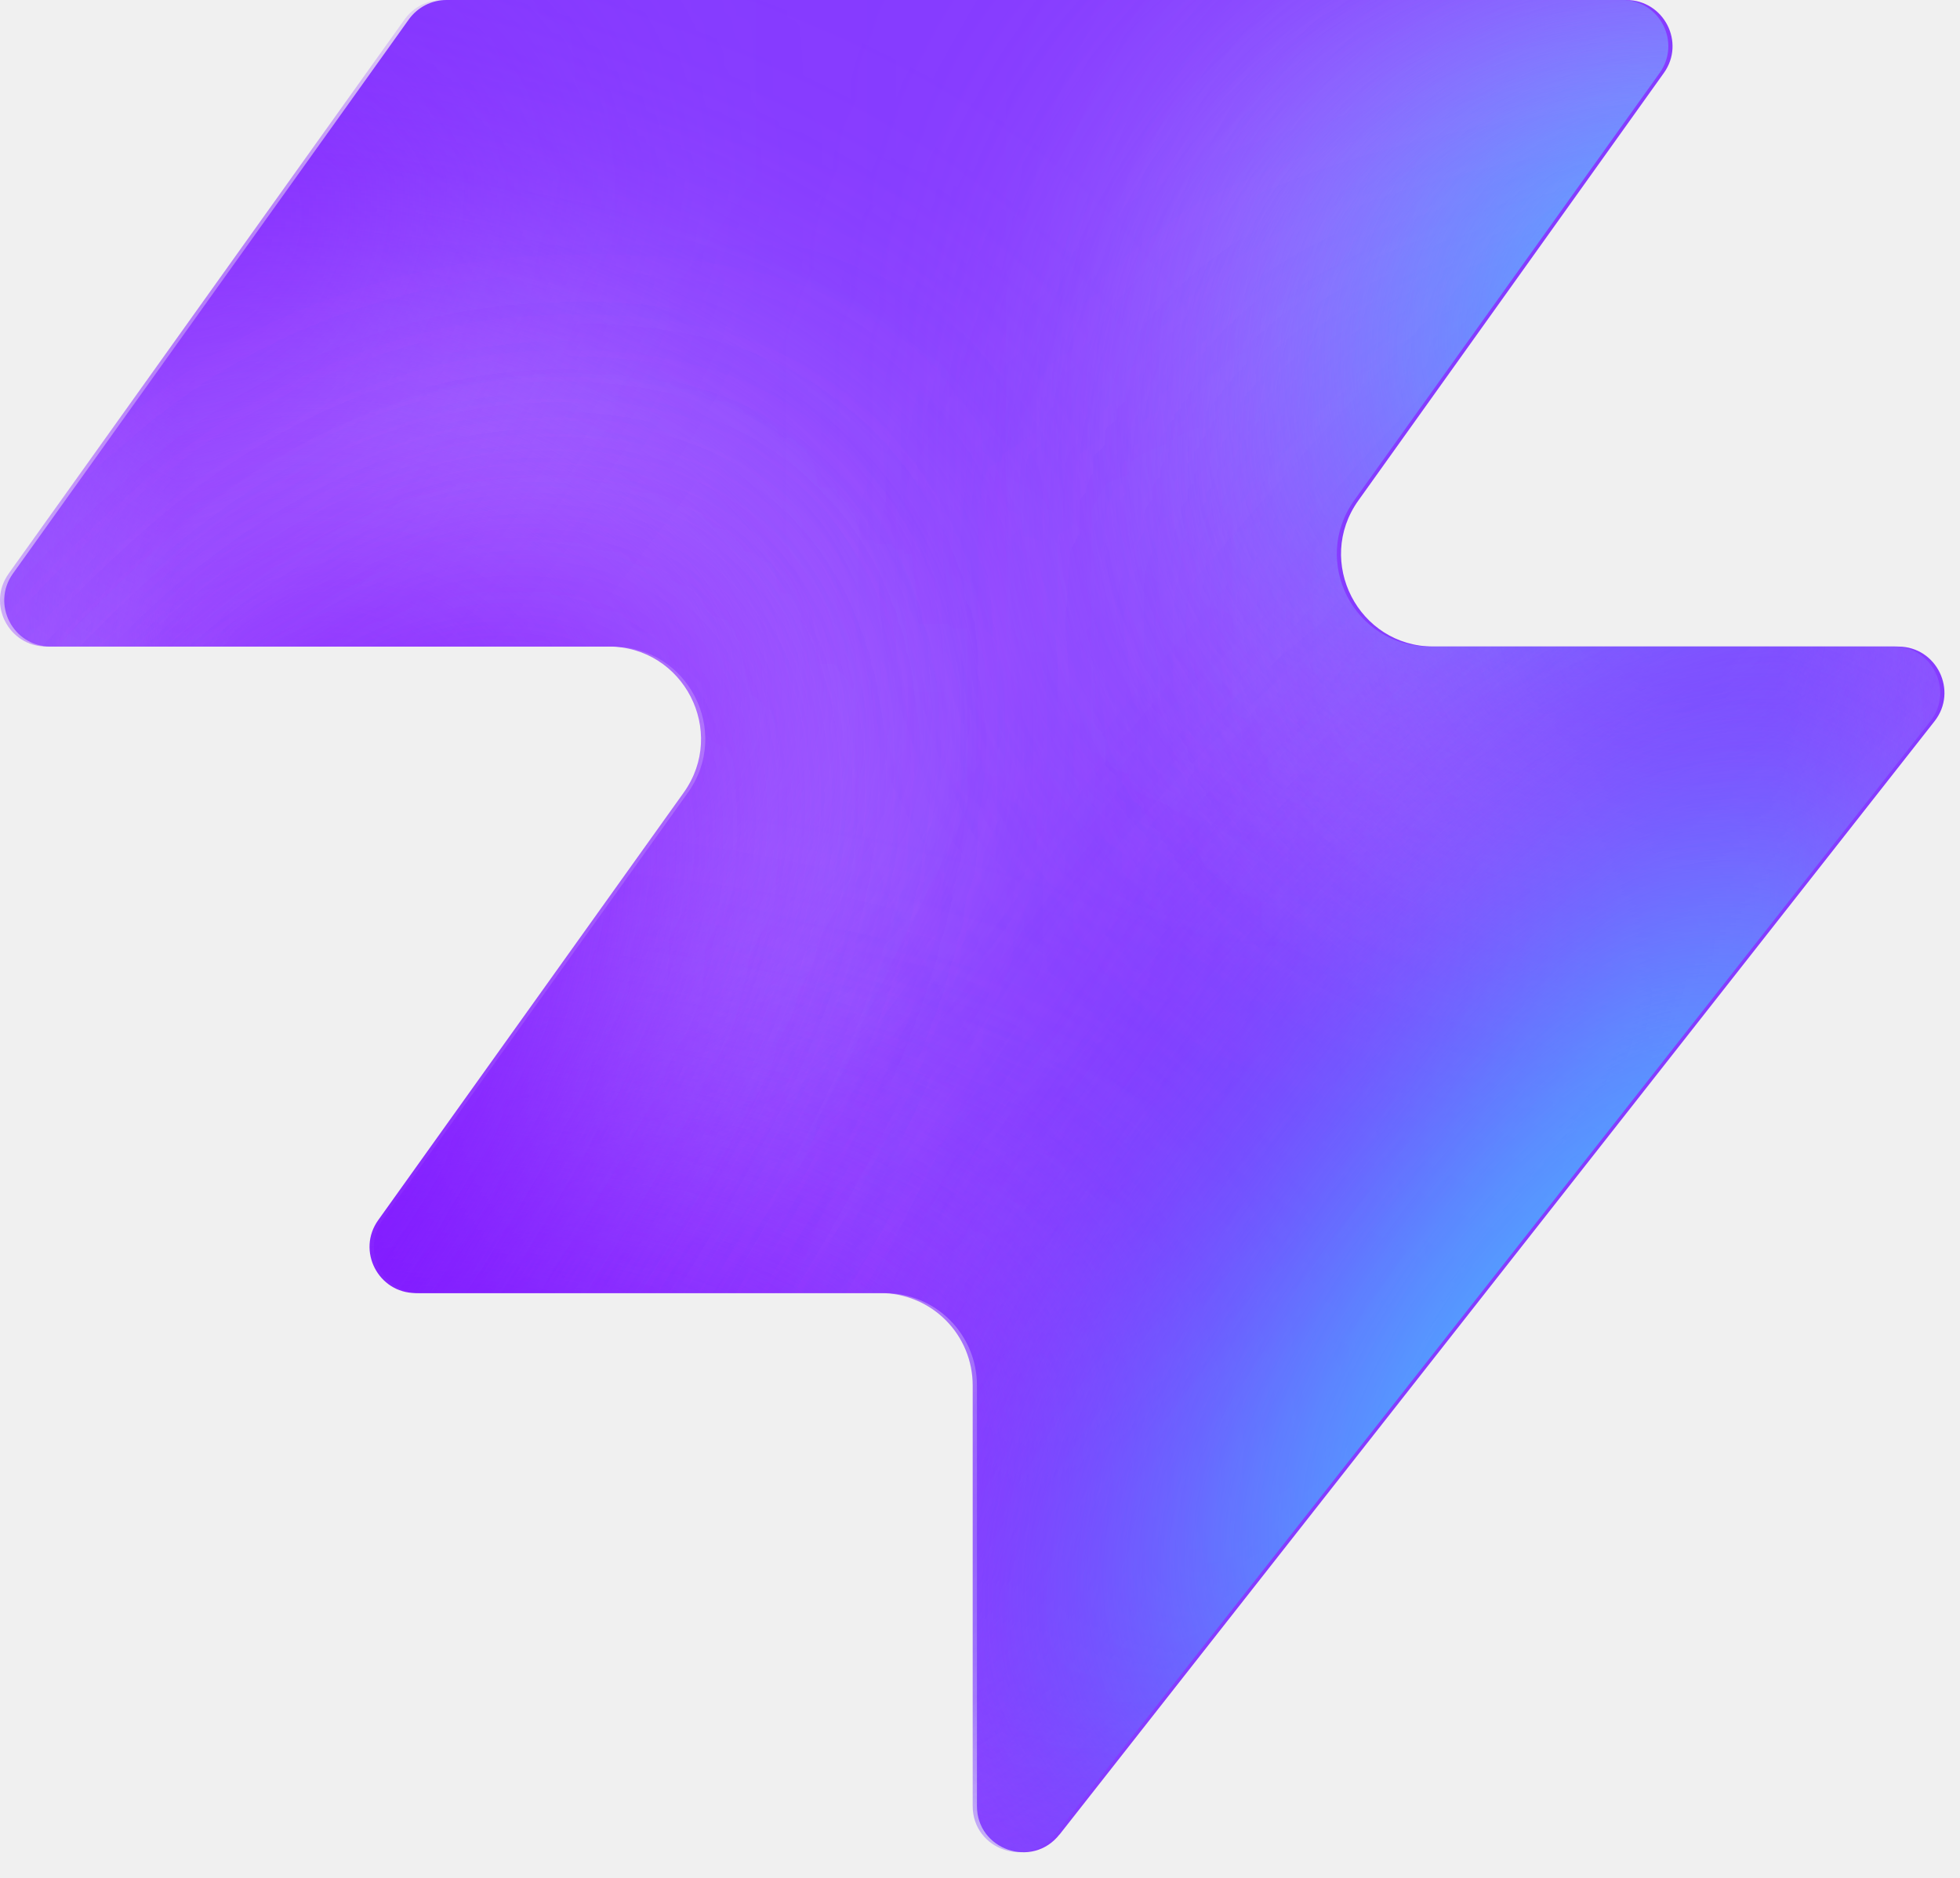
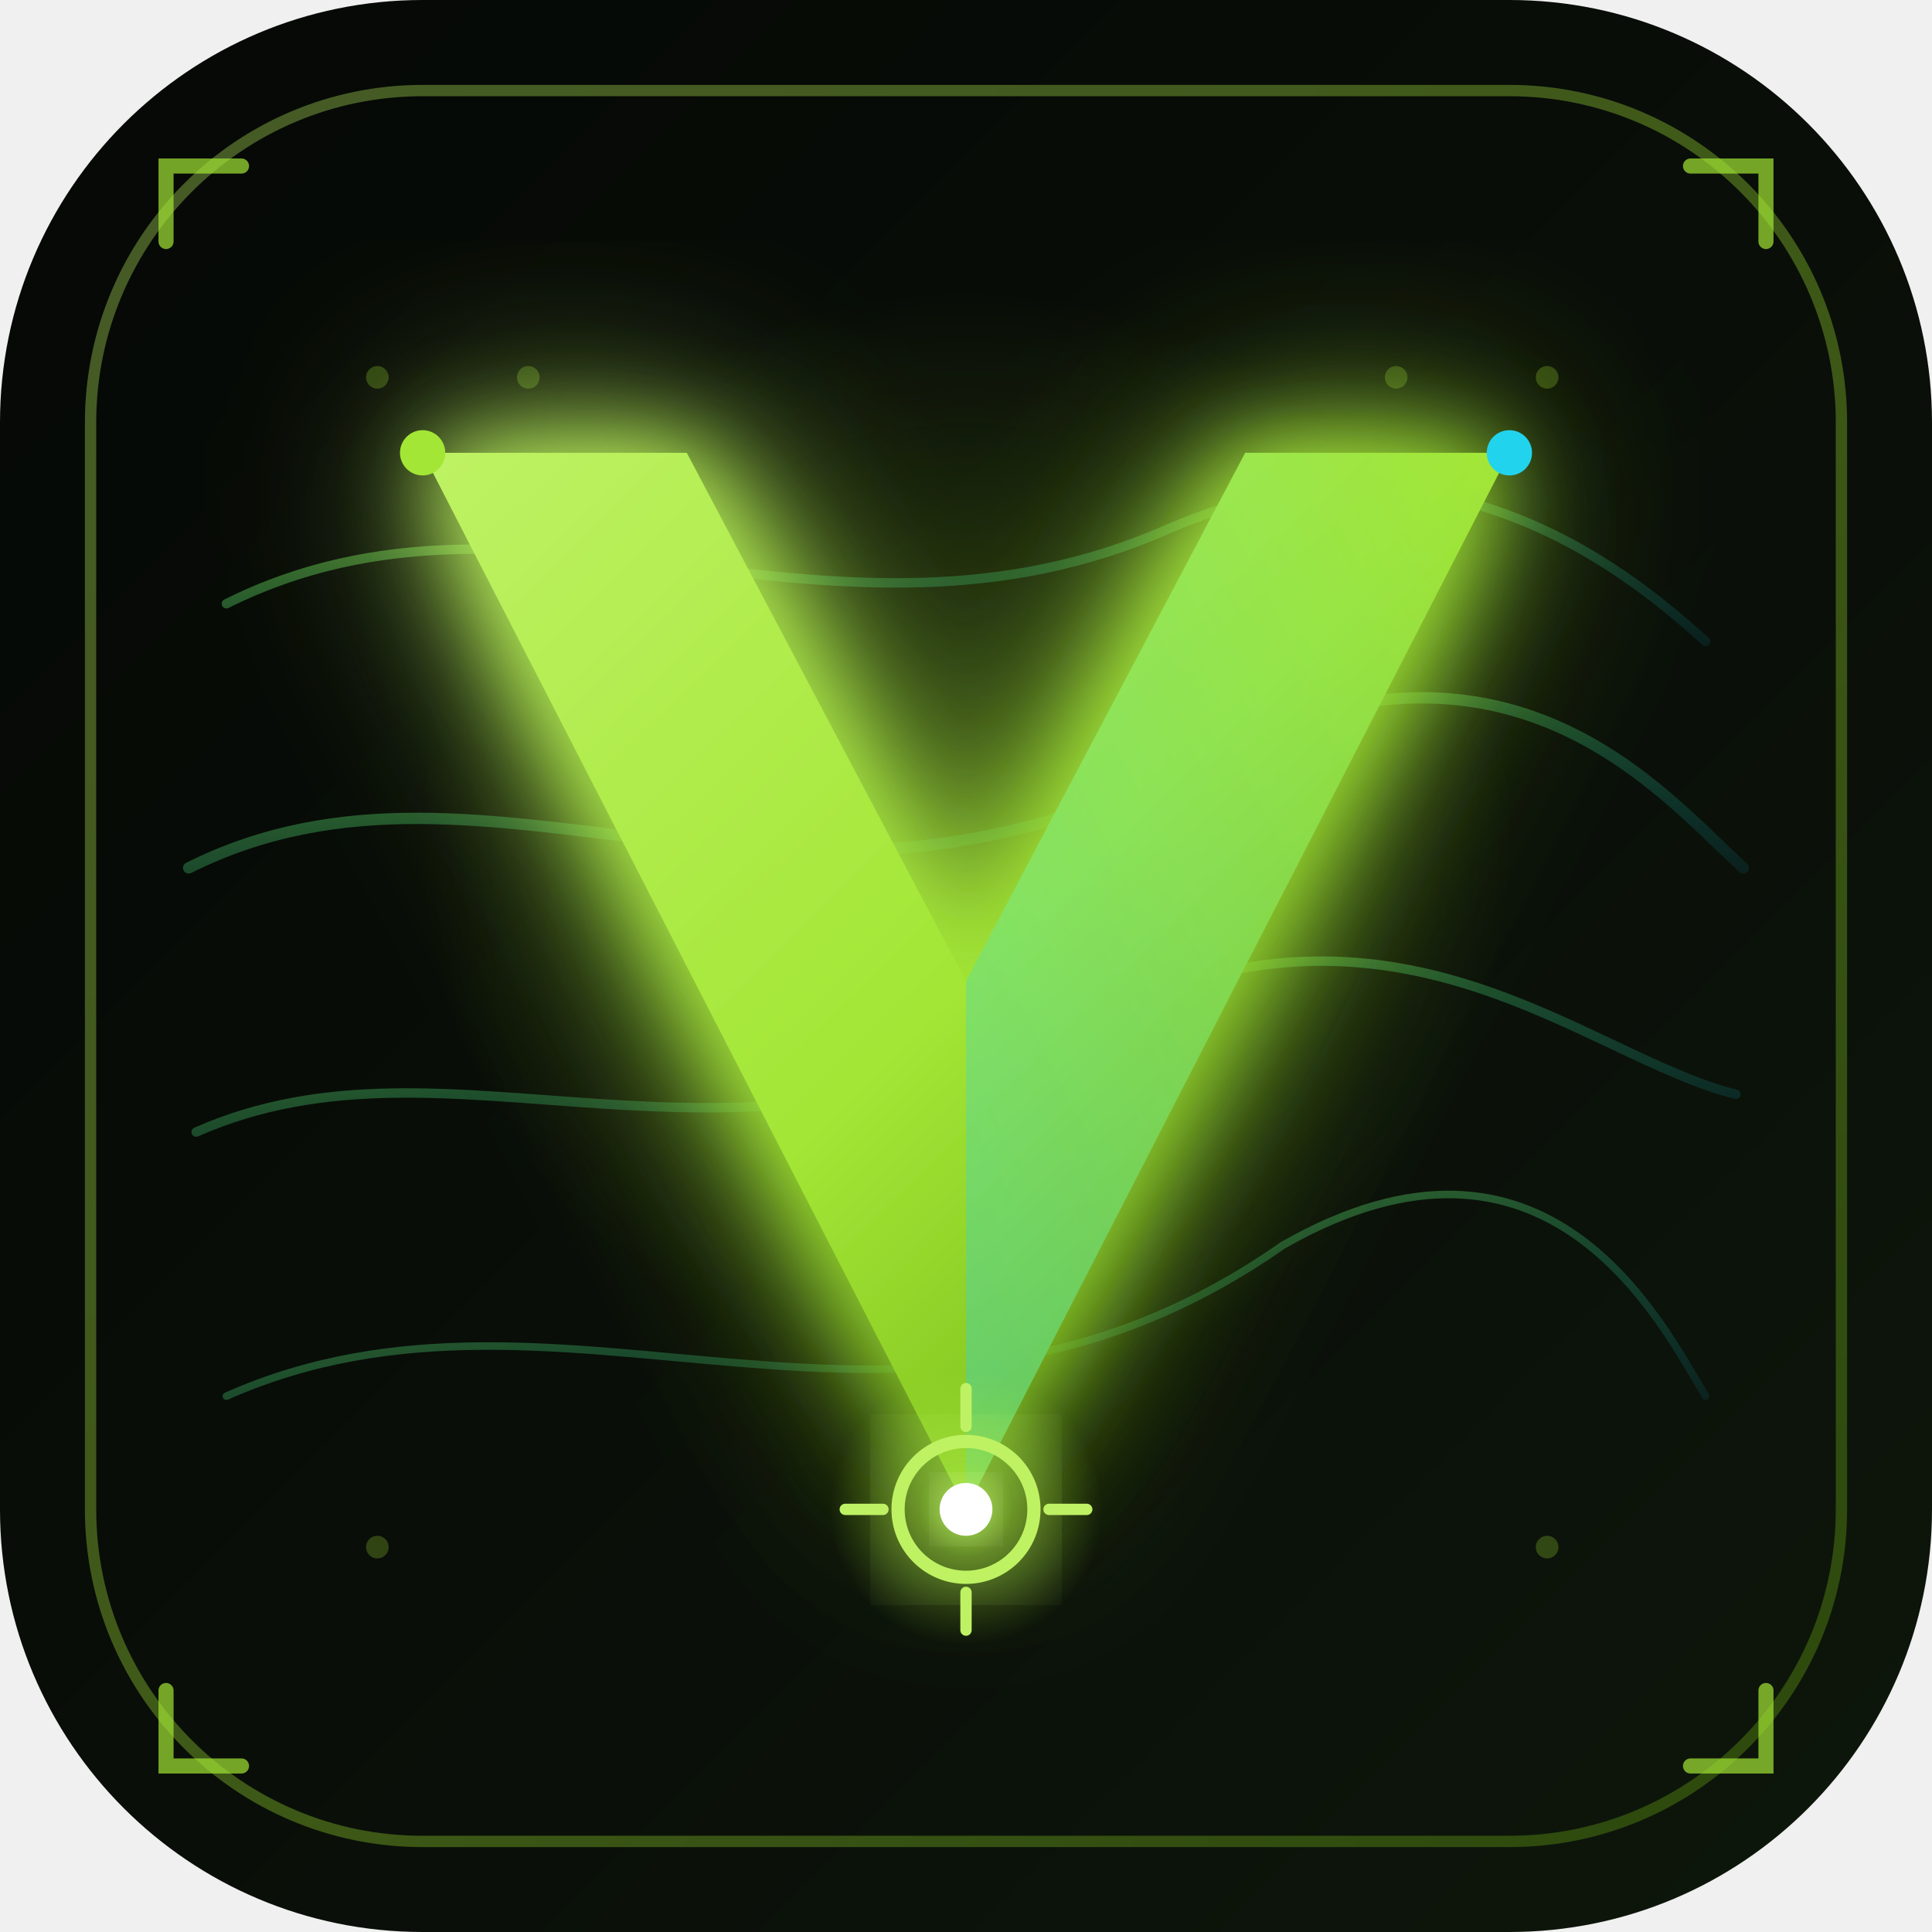
- <svg xmlns="http://www.w3.org/2000/svg" width="48" height="46" fill="none" viewBox="0 0 48 46">
-   <path fill="#863bff" d="M25.946 44.938c-.664.845-2.021.375-2.021-.698V33.937a2.26 2.26 0 0 0-2.262-2.262H10.287c-.92 0-1.456-1.04-.92-1.788l7.48-10.471c1.07-1.497 0-3.578-1.842-3.578H1.237c-.92 0-1.456-1.04-.92-1.788L10.013.474c.214-.297.556-.474.92-.474h28.894c.92 0 1.456 1.04.92 1.788l-7.48 10.471c-1.07 1.498 0 3.579 1.842 3.579h11.377c.943 0 1.473 1.088.89 1.83L25.947 44.94z" style="fill:#863bff;fill:color(display-p3 .525 .23 1);fill-opacity:1" />
-   <mask id="a" width="48" height="46" x="0" y="0" maskUnits="userSpaceOnUse" style="mask-type:alpha">
-     <path fill="#000" d="M25.842 44.938c-.664.844-2.021.375-2.021-.698V33.937a2.26 2.26 0 0 0-2.262-2.262H10.183c-.92 0-1.456-1.04-.92-1.788l7.48-10.471c1.07-1.498 0-3.579-1.842-3.579H1.133c-.92 0-1.456-1.04-.92-1.787L9.91.473c.214-.297.556-.474.92-.474h28.894c.92 0 1.456 1.04.92 1.788l-7.48 10.471c-1.07 1.498 0 3.578 1.842 3.578h11.377c.943 0 1.473 1.088.89 1.832L25.843 44.94z" style="fill:#000;fill-opacity:1" />
-   </mask>
-   <g mask="url(#a)">
-     <g filter="url(#b)">
-       <ellipse cx="5.508" cy="14.704" fill="#ede6ff" rx="5.508" ry="14.704" style="fill:#ede6ff;fill:color(display-p3 .927 .903 1);fill-opacity:1" transform="matrix(.00324 1 1 -.00324 -4.47 31.516)" />
-     </g>
-     <g filter="url(#c)">
-       <ellipse cx="10.399" cy="29.851" fill="#ede6ff" rx="10.399" ry="29.851" style="fill:#ede6ff;fill:color(display-p3 .927 .903 1);fill-opacity:1" transform="matrix(.00324 1 1 -.00324 -39.328 7.883)" />
-     </g>
-     <g filter="url(#d)">
-       <ellipse cx="5.508" cy="30.487" fill="#7e14ff" rx="5.508" ry="30.487" style="fill:#7e14ff;fill:color(display-p3 .492 .077 1);fill-opacity:1" transform="rotate(89.814 -25.913 -14.639)scale(1 -1)" />
-     </g>
-     <g filter="url(#e)">
-       <ellipse cx="5.508" cy="30.599" fill="#7e14ff" rx="5.508" ry="30.599" style="fill:#7e14ff;fill:color(display-p3 .492 .077 1);fill-opacity:1" transform="rotate(89.814 -32.644 -3.334)scale(1 -1)" />
-     </g>
-     <g filter="url(#f)">
-       <ellipse cx="5.508" cy="30.599" fill="#7e14ff" rx="5.508" ry="30.599" style="fill:#7e14ff;fill:color(display-p3 .492 .077 1);fill-opacity:1" transform="matrix(.00324 1 1 -.00324 -34.34 30.47)" />
-     </g>
-     <g filter="url(#g)">
-       <ellipse cx="14.072" cy="22.078" fill="#ede6ff" rx="14.072" ry="22.078" style="fill:#ede6ff;fill:color(display-p3 .927 .903 1);fill-opacity:1" transform="rotate(93.35 24.506 48.493)scale(-1 1)" />
-     </g>
-     <g filter="url(#h)">
-       <ellipse cx="3.47" cy="21.501" fill="#7e14ff" rx="3.47" ry="21.501" style="fill:#7e14ff;fill:color(display-p3 .492 .077 1);fill-opacity:1" transform="rotate(89.009 28.708 47.59)scale(-1 1)" />
-     </g>
-     <g filter="url(#i)">
-       <ellipse cx="3.47" cy="21.501" fill="#7e14ff" rx="3.47" ry="21.501" style="fill:#7e14ff;fill:color(display-p3 .492 .077 1);fill-opacity:1" transform="rotate(89.009 28.708 47.59)scale(-1 1)" />
-     </g>
-     <g filter="url(#j)">
-       <ellipse cx=".387" cy="8.972" fill="#7e14ff" rx="4.407" ry="29.108" style="fill:#7e14ff;fill:color(display-p3 .492 .077 1);fill-opacity:1" transform="rotate(39.51 .387 8.972)" />
-     </g>
-     <g filter="url(#k)">
-       <ellipse cx="47.523" cy="-6.092" fill="#7e14ff" rx="4.407" ry="29.108" style="fill:#7e14ff;fill:color(display-p3 .492 .077 1);fill-opacity:1" transform="rotate(37.892 47.523 -6.092)" />
-     </g>
-     <g filter="url(#l)">
-       <ellipse cx="41.412" cy="6.333" fill="#47bfff" rx="5.971" ry="9.665" style="fill:#47bfff;fill:color(display-p3 .28 .748 1);fill-opacity:1" transform="rotate(37.892 41.412 6.333)" />
-     </g>
-     <g filter="url(#m)">
-       <ellipse cx="-1.879" cy="38.332" fill="#7e14ff" rx="4.407" ry="29.108" style="fill:#7e14ff;fill:color(display-p3 .492 .077 1);fill-opacity:1" transform="rotate(37.892 -1.88 38.332)" />
-     </g>
-     <g filter="url(#n)">
-       <ellipse cx="-1.879" cy="38.332" fill="#7e14ff" rx="4.407" ry="29.108" style="fill:#7e14ff;fill:color(display-p3 .492 .077 1);fill-opacity:1" transform="rotate(37.892 -1.88 38.332)" />
-     </g>
-     <g filter="url(#o)">
-       <ellipse cx="35.651" cy="29.907" fill="#7e14ff" rx="4.407" ry="29.108" style="fill:#7e14ff;fill:color(display-p3 .492 .077 1);fill-opacity:1" transform="rotate(37.892 35.651 29.907)" />
-     </g>
-     <g filter="url(#p)">
-       <ellipse cx="38.418" cy="32.4" fill="#47bfff" rx="5.971" ry="15.297" style="fill:#47bfff;fill:color(display-p3 .28 .748 1);fill-opacity:1" transform="rotate(37.892 38.418 32.4)" />
-     </g>
-   </g>
+ <svg xmlns="http://www.w3.org/2000/svg" viewBox="0 0 512 512" width="100%" height="100%">
  <defs>
-     <filter id="b" width="60.045" height="41.654" x="-19.77" y="16.149" color-interpolation-filters="sRGB" filterUnits="userSpaceOnUse">
-       <feFlood flood-opacity="0" result="BackgroundImageFix" />
-       <feBlend in="SourceGraphic" in2="BackgroundImageFix" result="shape" />
-       <feGaussianBlur result="effect1_foregroundBlur_2002_17158" stdDeviation="7.659" />
+     <linearGradient id="bgGrad" x1="0%" y1="0%" x2="100%" y2="100%">
+       <stop offset="0%" stop-color="#050805" />
+       <stop offset="50%" stop-color="#090e08" />
+       <stop offset="100%" stop-color="#0e170c" />
+     </linearGradient>
+     <linearGradient id="limeGrad" x1="0%" y1="0%" x2="100%" y2="100%">
+       <stop offset="0%" stop-color="#bef264" />
+       <stop offset="50%" stop-color="#a3e635" />
+       <stop offset="100%" stop-color="#65a30d" />
+     </linearGradient>
+     <linearGradient id="accentGrad" x1="0%" y1="100%" x2="100%" y2="0%">
+       <stop offset="0%" stop-color="#22d3ee" />
+       <stop offset="100%" stop-color="#a3e635" />
+     </linearGradient>
+     <linearGradient id="topoGrad" x1="0%" y1="0%" x2="100%" y2="100%">
+       <stop offset="0%" stop-color="#a3e635" stop-opacity="0.6" />
+       <stop offset="50%" stop-color="#4ade80" stop-opacity="0.3" />
+       <stop offset="100%" stop-color="#06b6d4" stop-opacity="0.1" />
+     </linearGradient>
+     <radialGradient id="beaconGlow" cx="50%" cy="50%" r="50%">
+       <stop offset="0%" stop-color="#a3e635" stop-opacity="0.9" />
+       <stop offset="35%" stop-color="#a3e635" stop-opacity="0.4" />
+       <stop offset="100%" stop-color="#a3e635" stop-opacity="0" />
+     </radialGradient>
+     <radialGradient id="centerGlow" cx="50%" cy="45%" r="40%">
+       <stop offset="0%" stop-color="#a3e635" stop-opacity="0.25" />
+       <stop offset="100%" stop-color="#a3e635" stop-opacity="0" />
+     </radialGradient>
+     <filter id="neonGlow" x="-20%" y="-20%" width="140%" height="140%">
+       <feGaussianBlur stdDeviation="12" result="blur1" />
+       <feGaussianBlur stdDeviation="24" result="blur2" />
+       <feMerge>
+         <feMergeNode in="blur2" />
+         <feMergeNode in="blur1" />
+         <feMergeNode in="SourceGraphic" />
+       </feMerge>
    </filter>
-     <filter id="c" width="90.34" height="51.437" x="-54.613" y="-7.533" color-interpolation-filters="sRGB" filterUnits="userSpaceOnUse">
-       <feFlood flood-opacity="0" result="BackgroundImageFix" />
-       <feBlend in="SourceGraphic" in2="BackgroundImageFix" result="shape" />
-       <feGaussianBlur result="effect1_foregroundBlur_2002_17158" stdDeviation="7.659" />
-     </filter>
-     <filter id="d" width="79.355" height="29.4" x="-49.64" y="2.03" color-interpolation-filters="sRGB" filterUnits="userSpaceOnUse">
-       <feFlood flood-opacity="0" result="BackgroundImageFix" />
-       <feBlend in="SourceGraphic" in2="BackgroundImageFix" result="shape" />
-       <feGaussianBlur result="effect1_foregroundBlur_2002_17158" stdDeviation="4.596" />
-     </filter>
-     <filter id="e" width="79.579" height="29.4" x="-45.045" y="20.029" color-interpolation-filters="sRGB" filterUnits="userSpaceOnUse">
-       <feFlood flood-opacity="0" result="BackgroundImageFix" />
-       <feBlend in="SourceGraphic" in2="BackgroundImageFix" result="shape" />
-       <feGaussianBlur result="effect1_foregroundBlur_2002_17158" stdDeviation="4.596" />
-     </filter>
-     <filter id="f" width="79.579" height="29.4" x="-43.513" y="21.178" color-interpolation-filters="sRGB" filterUnits="userSpaceOnUse">
-       <feFlood flood-opacity="0" result="BackgroundImageFix" />
-       <feBlend in="SourceGraphic" in2="BackgroundImageFix" result="shape" />
-       <feGaussianBlur result="effect1_foregroundBlur_2002_17158" stdDeviation="4.596" />
-     </filter>
-     <filter id="g" width="74.749" height="58.852" x="15.756" y="-17.901" color-interpolation-filters="sRGB" filterUnits="userSpaceOnUse">
-       <feFlood flood-opacity="0" result="BackgroundImageFix" />
-       <feBlend in="SourceGraphic" in2="BackgroundImageFix" result="shape" />
-       <feGaussianBlur result="effect1_foregroundBlur_2002_17158" stdDeviation="7.659" />
-     </filter>
-     <filter id="h" width="61.377" height="25.362" x="23.548" y="2.284" color-interpolation-filters="sRGB" filterUnits="userSpaceOnUse">
-       <feFlood flood-opacity="0" result="BackgroundImageFix" />
-       <feBlend in="SourceGraphic" in2="BackgroundImageFix" result="shape" />
-       <feGaussianBlur result="effect1_foregroundBlur_2002_17158" stdDeviation="4.596" />
-     </filter>
-     <filter id="i" width="61.377" height="25.362" x="23.548" y="2.284" color-interpolation-filters="sRGB" filterUnits="userSpaceOnUse">
-       <feFlood flood-opacity="0" result="BackgroundImageFix" />
-       <feBlend in="SourceGraphic" in2="BackgroundImageFix" result="shape" />
-       <feGaussianBlur result="effect1_foregroundBlur_2002_17158" stdDeviation="4.596" />
-     </filter>
-     <filter id="j" width="56.045" height="63.649" x="-27.636" y="-22.853" color-interpolation-filters="sRGB" filterUnits="userSpaceOnUse">
-       <feFlood flood-opacity="0" result="BackgroundImageFix" />
-       <feBlend in="SourceGraphic" in2="BackgroundImageFix" result="shape" />
-       <feGaussianBlur result="effect1_foregroundBlur_2002_17158" stdDeviation="4.596" />
-     </filter>
-     <filter id="k" width="54.814" height="64.646" x="20.116" y="-38.415" color-interpolation-filters="sRGB" filterUnits="userSpaceOnUse">
-       <feFlood flood-opacity="0" result="BackgroundImageFix" />
-       <feBlend in="SourceGraphic" in2="BackgroundImageFix" result="shape" />
-       <feGaussianBlur result="effect1_foregroundBlur_2002_17158" stdDeviation="4.596" />
-     </filter>
-     <filter id="l" width="33.541" height="35.313" x="24.641" y="-11.323" color-interpolation-filters="sRGB" filterUnits="userSpaceOnUse">
-       <feFlood flood-opacity="0" result="BackgroundImageFix" />
-       <feBlend in="SourceGraphic" in2="BackgroundImageFix" result="shape" />
-       <feGaussianBlur result="effect1_foregroundBlur_2002_17158" stdDeviation="4.596" />
-     </filter>
-     <filter id="m" width="54.814" height="64.646" x="-29.286" y="6.009" color-interpolation-filters="sRGB" filterUnits="userSpaceOnUse">
-       <feFlood flood-opacity="0" result="BackgroundImageFix" />
-       <feBlend in="SourceGraphic" in2="BackgroundImageFix" result="shape" />
-       <feGaussianBlur result="effect1_foregroundBlur_2002_17158" stdDeviation="4.596" />
-     </filter>
-     <filter id="n" width="54.814" height="64.646" x="-29.286" y="6.009" color-interpolation-filters="sRGB" filterUnits="userSpaceOnUse">
-       <feFlood flood-opacity="0" result="BackgroundImageFix" />
-       <feBlend in="SourceGraphic" in2="BackgroundImageFix" result="shape" />
-       <feGaussianBlur result="effect1_foregroundBlur_2002_17158" stdDeviation="4.596" />
-     </filter>
-     <filter id="o" width="54.814" height="64.646" x="8.244" y="-2.416" color-interpolation-filters="sRGB" filterUnits="userSpaceOnUse">
-       <feFlood flood-opacity="0" result="BackgroundImageFix" />
-       <feBlend in="SourceGraphic" in2="BackgroundImageFix" result="shape" />
-       <feGaussianBlur result="effect1_foregroundBlur_2002_17158" stdDeviation="4.596" />
-     </filter>
-     <filter id="p" width="39.409" height="43.623" x="18.713" y="10.588" color-interpolation-filters="sRGB" filterUnits="userSpaceOnUse">
-       <feFlood flood-opacity="0" result="BackgroundImageFix" />
-       <feBlend in="SourceGraphic" in2="BackgroundImageFix" result="shape" />
-       <feGaussianBlur result="effect1_foregroundBlur_2002_17158" stdDeviation="4.596" />
+     <filter id="softGlow" x="-30%" y="-30%" width="160%" height="160%">
+       <feGaussianBlur stdDeviation="18" result="blur" />
    </filter>
  </defs>
+   <rect width="512" height="512" rx="112" fill="url(#bgGrad)" />
+   <circle cx="256" cy="240" r="180" fill="url(#centerGlow)" />
+   <rect x="24" y="24" width="464" height="464" rx="88" fill="none" stroke="url(#limeGrad)" stroke-width="3" stroke-opacity="0.35" />
+   <path d="M 44 64 L 44 44 L 64 44" fill="none" stroke="#a3e635" stroke-width="4" stroke-linecap="round" stroke-opacity="0.7" />
+   <path d="M 468 64 L 468 44 L 448 44" fill="none" stroke="#a3e635" stroke-width="4" stroke-linecap="round" stroke-opacity="0.7" />
+   <path d="M 44 448 L 44 468 L 64 468" fill="none" stroke="#a3e635" stroke-width="4" stroke-linecap="round" stroke-opacity="0.7" />
+   <path d="M 468 448 L 468 468 L 448 468" fill="none" stroke="#a3e635" stroke-width="4" stroke-linecap="round" stroke-opacity="0.7" />
+   <g fill="none" stroke="url(#topoGrad)" stroke-linecap="round">
+     <path d="M 60 160 C 140 120, 220 180, 310 140 C 380 110, 430 150, 452 170" stroke-width="2.5" />
+     <path d="M 50 230 C 130 190, 210 260, 320 200 C 400 160, 440 210, 462 230" stroke-width="3" />
+     <path d="M 52 300 C 120 270, 190 320, 290 270 C 370 230, 420 280, 460 290" stroke-width="2.5" />
+     <path d="M 60 370 C 150 330, 240 400, 340 330 C 410 290, 440 350, 452 370" stroke-width="2" />
+   </g>
+   <g fill="#a3e635" opacity="0.25">
+     <circle cx="100" cy="100" r="3" />
+     <circle cx="140" cy="100" r="3" />
+     <circle cx="370" cy="100" r="3" />
+     <circle cx="410" cy="100" r="3" />
+     <circle cx="100" cy="410" r="3" />
+     <circle cx="410" cy="410" r="3" />
+   </g>
+   <path d="M 120 130 L 256 390 L 392 130 L 324 130 L 256 265 L 188 130 Z" fill="url(#limeGrad)" filter="url(#softGlow)" opacity="0.6" />
+   <path d="M 152 145 L 256 350 L 360 145" fill="none" stroke="#22d3ee" stroke-width="3" stroke-dasharray="8 6" opacity="0.7" />
+   <path d="M 176 160 L 256 320 L 336 160" fill="none" stroke="#a3e635" stroke-width="2" opacity="0.5" />
+   <path d="M 112 120 L 256 400 L 400 120 L 330 120 L 256 260 L 182 120 Z" fill="url(#limeGrad)" filter="url(#neonGlow)" />
+   <path d="M 256 400 L 400 120 L 330 120 L 256 260 Z" fill="url(#accentGrad)" opacity="0.35" />
+   <circle cx="256" cy="400" r="36" fill="url(#beaconGlow)" />
+   <circle cx="256" cy="400" r="18" fill="none" stroke="#bef264" stroke-width="3.5" filter="url(#neonGlow)" />
+   <circle cx="256" cy="400" r="7" fill="#ffffff" filter="url(#neonGlow)" />
+   <line x1="256" y1="368" x2="256" y2="378" stroke="#bef264" stroke-width="3" stroke-linecap="round" />
+   <line x1="256" y1="422" x2="256" y2="432" stroke="#bef264" stroke-width="3" stroke-linecap="round" />
+   <line x1="224" y1="400" x2="234" y2="400" stroke="#bef264" stroke-width="3" stroke-linecap="round" />
+   <line x1="278" y1="400" x2="288" y2="400" stroke="#bef264" stroke-width="3" stroke-linecap="round" />
+   <circle cx="112" cy="120" r="6" fill="#a3e635" />
+   <circle cx="400" cy="120" r="6" fill="#22d3ee" />
</svg>
